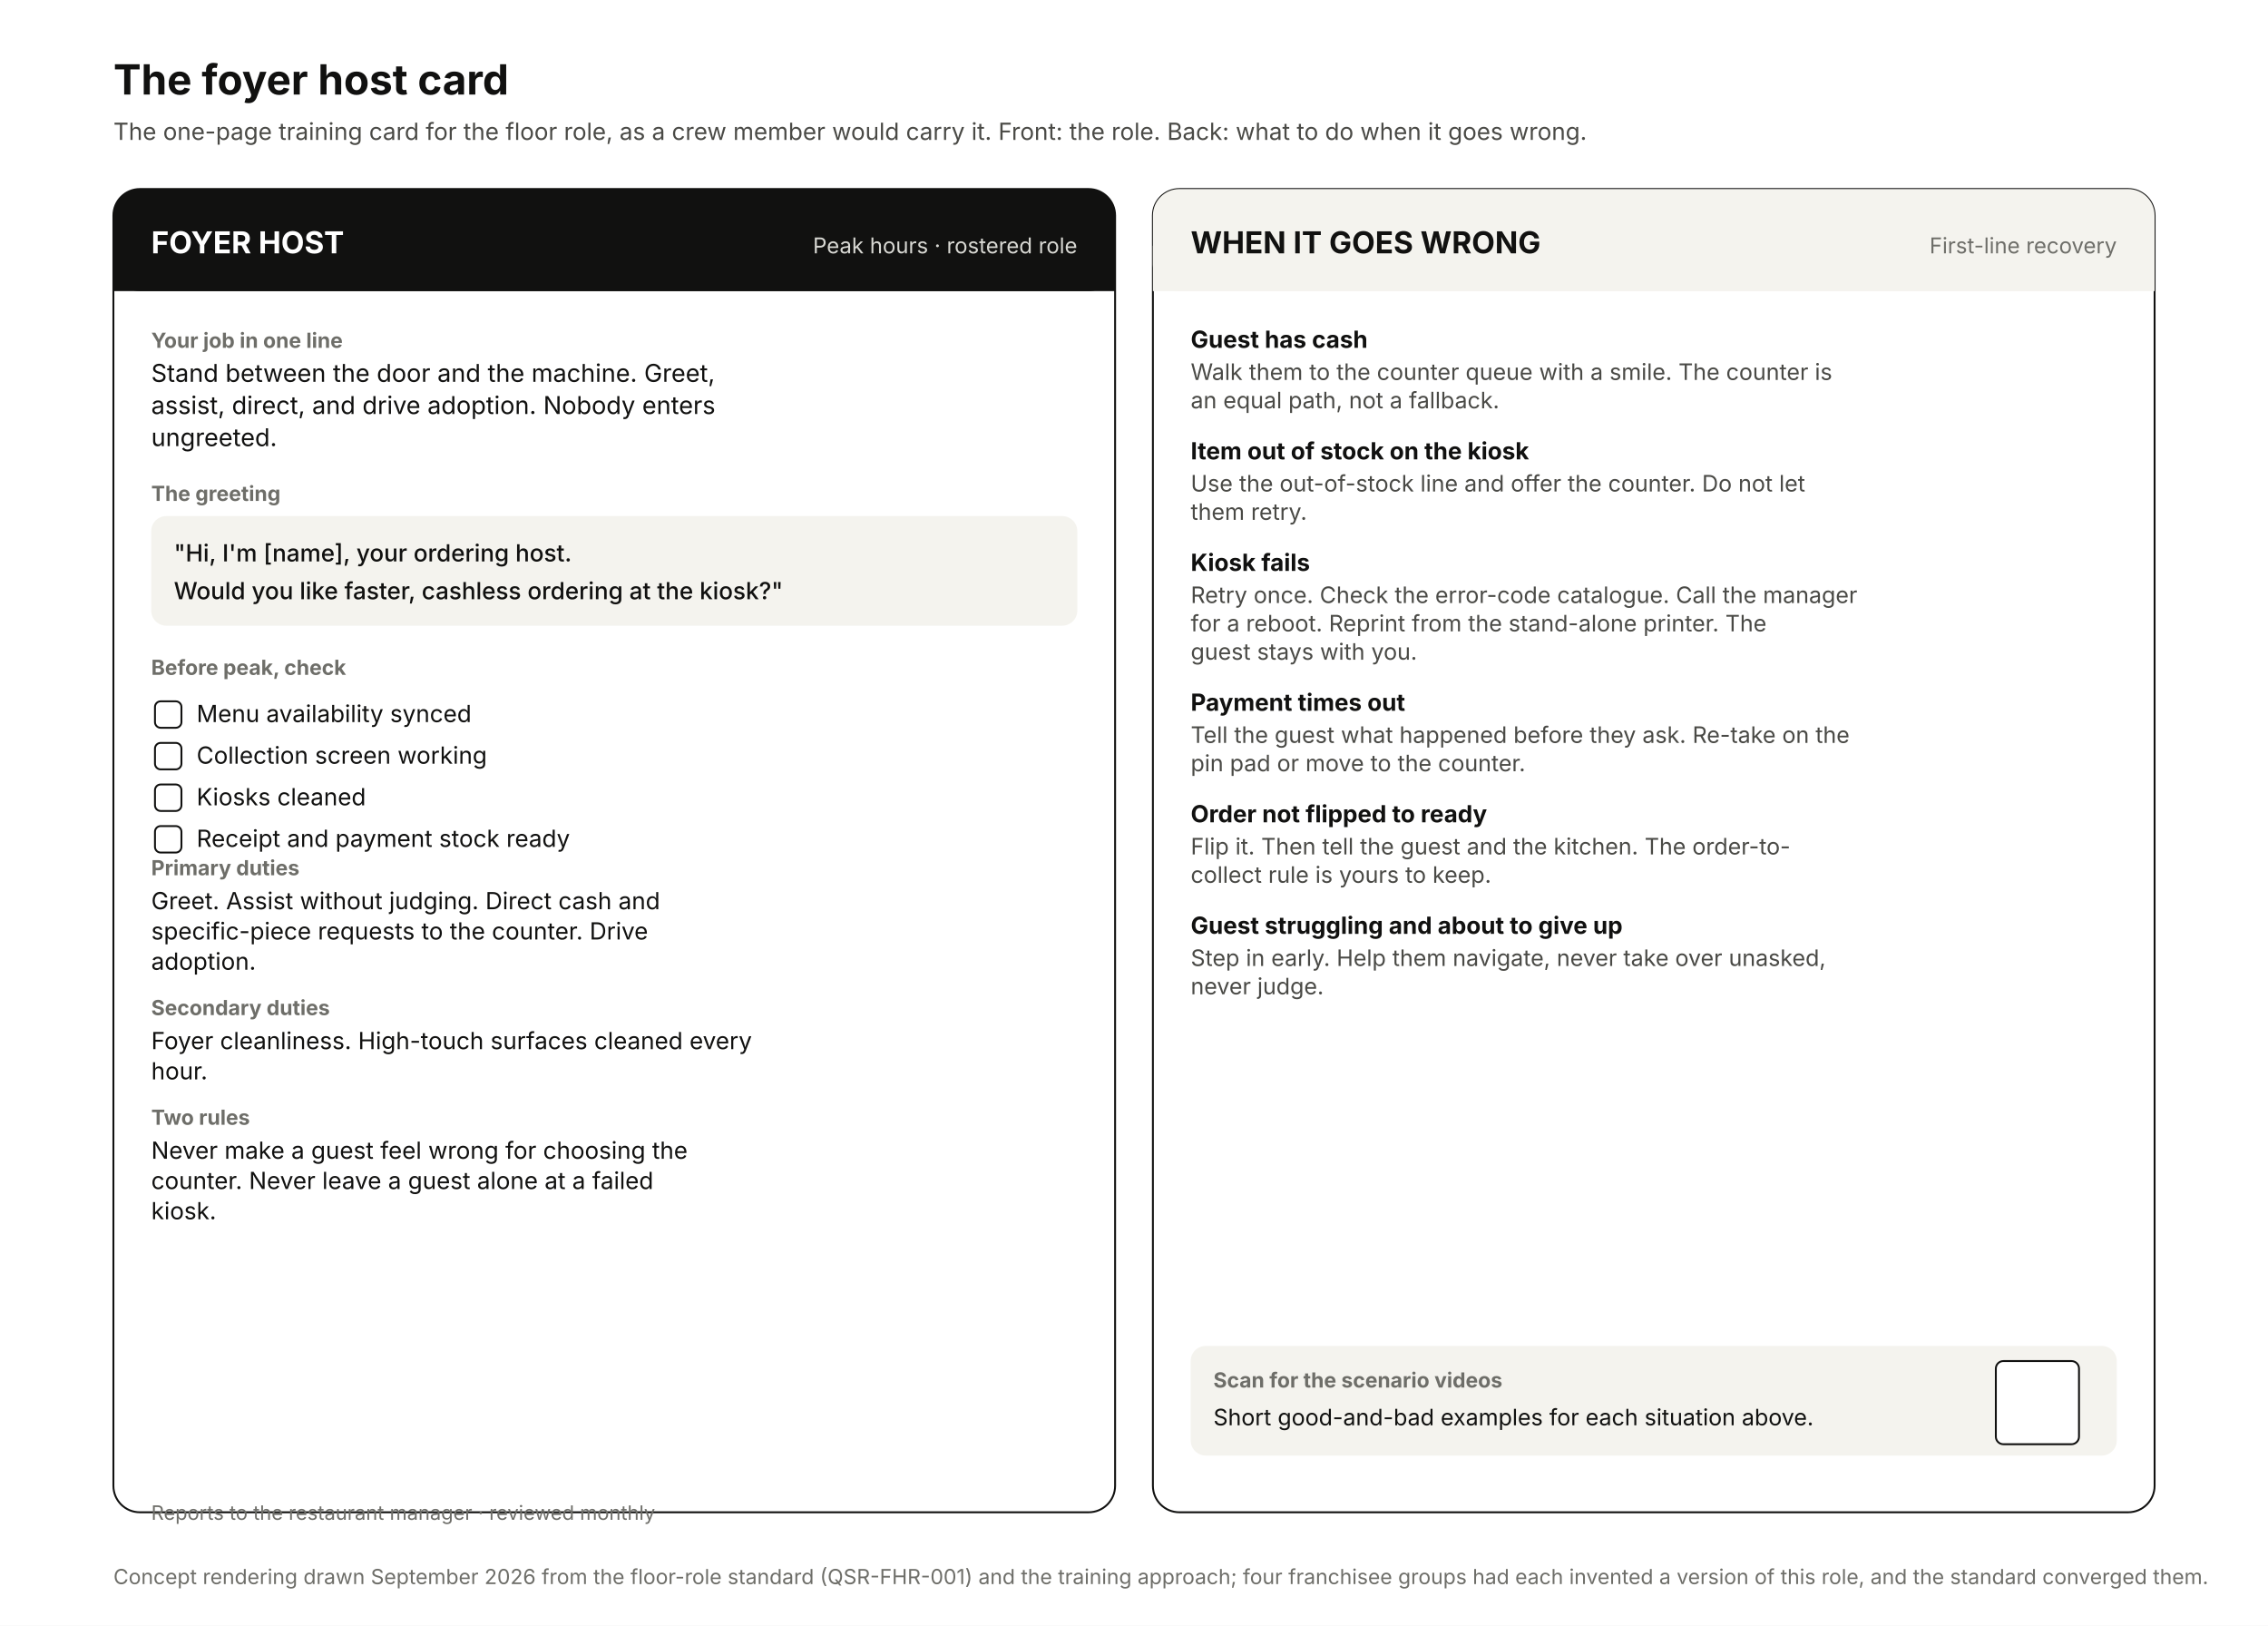
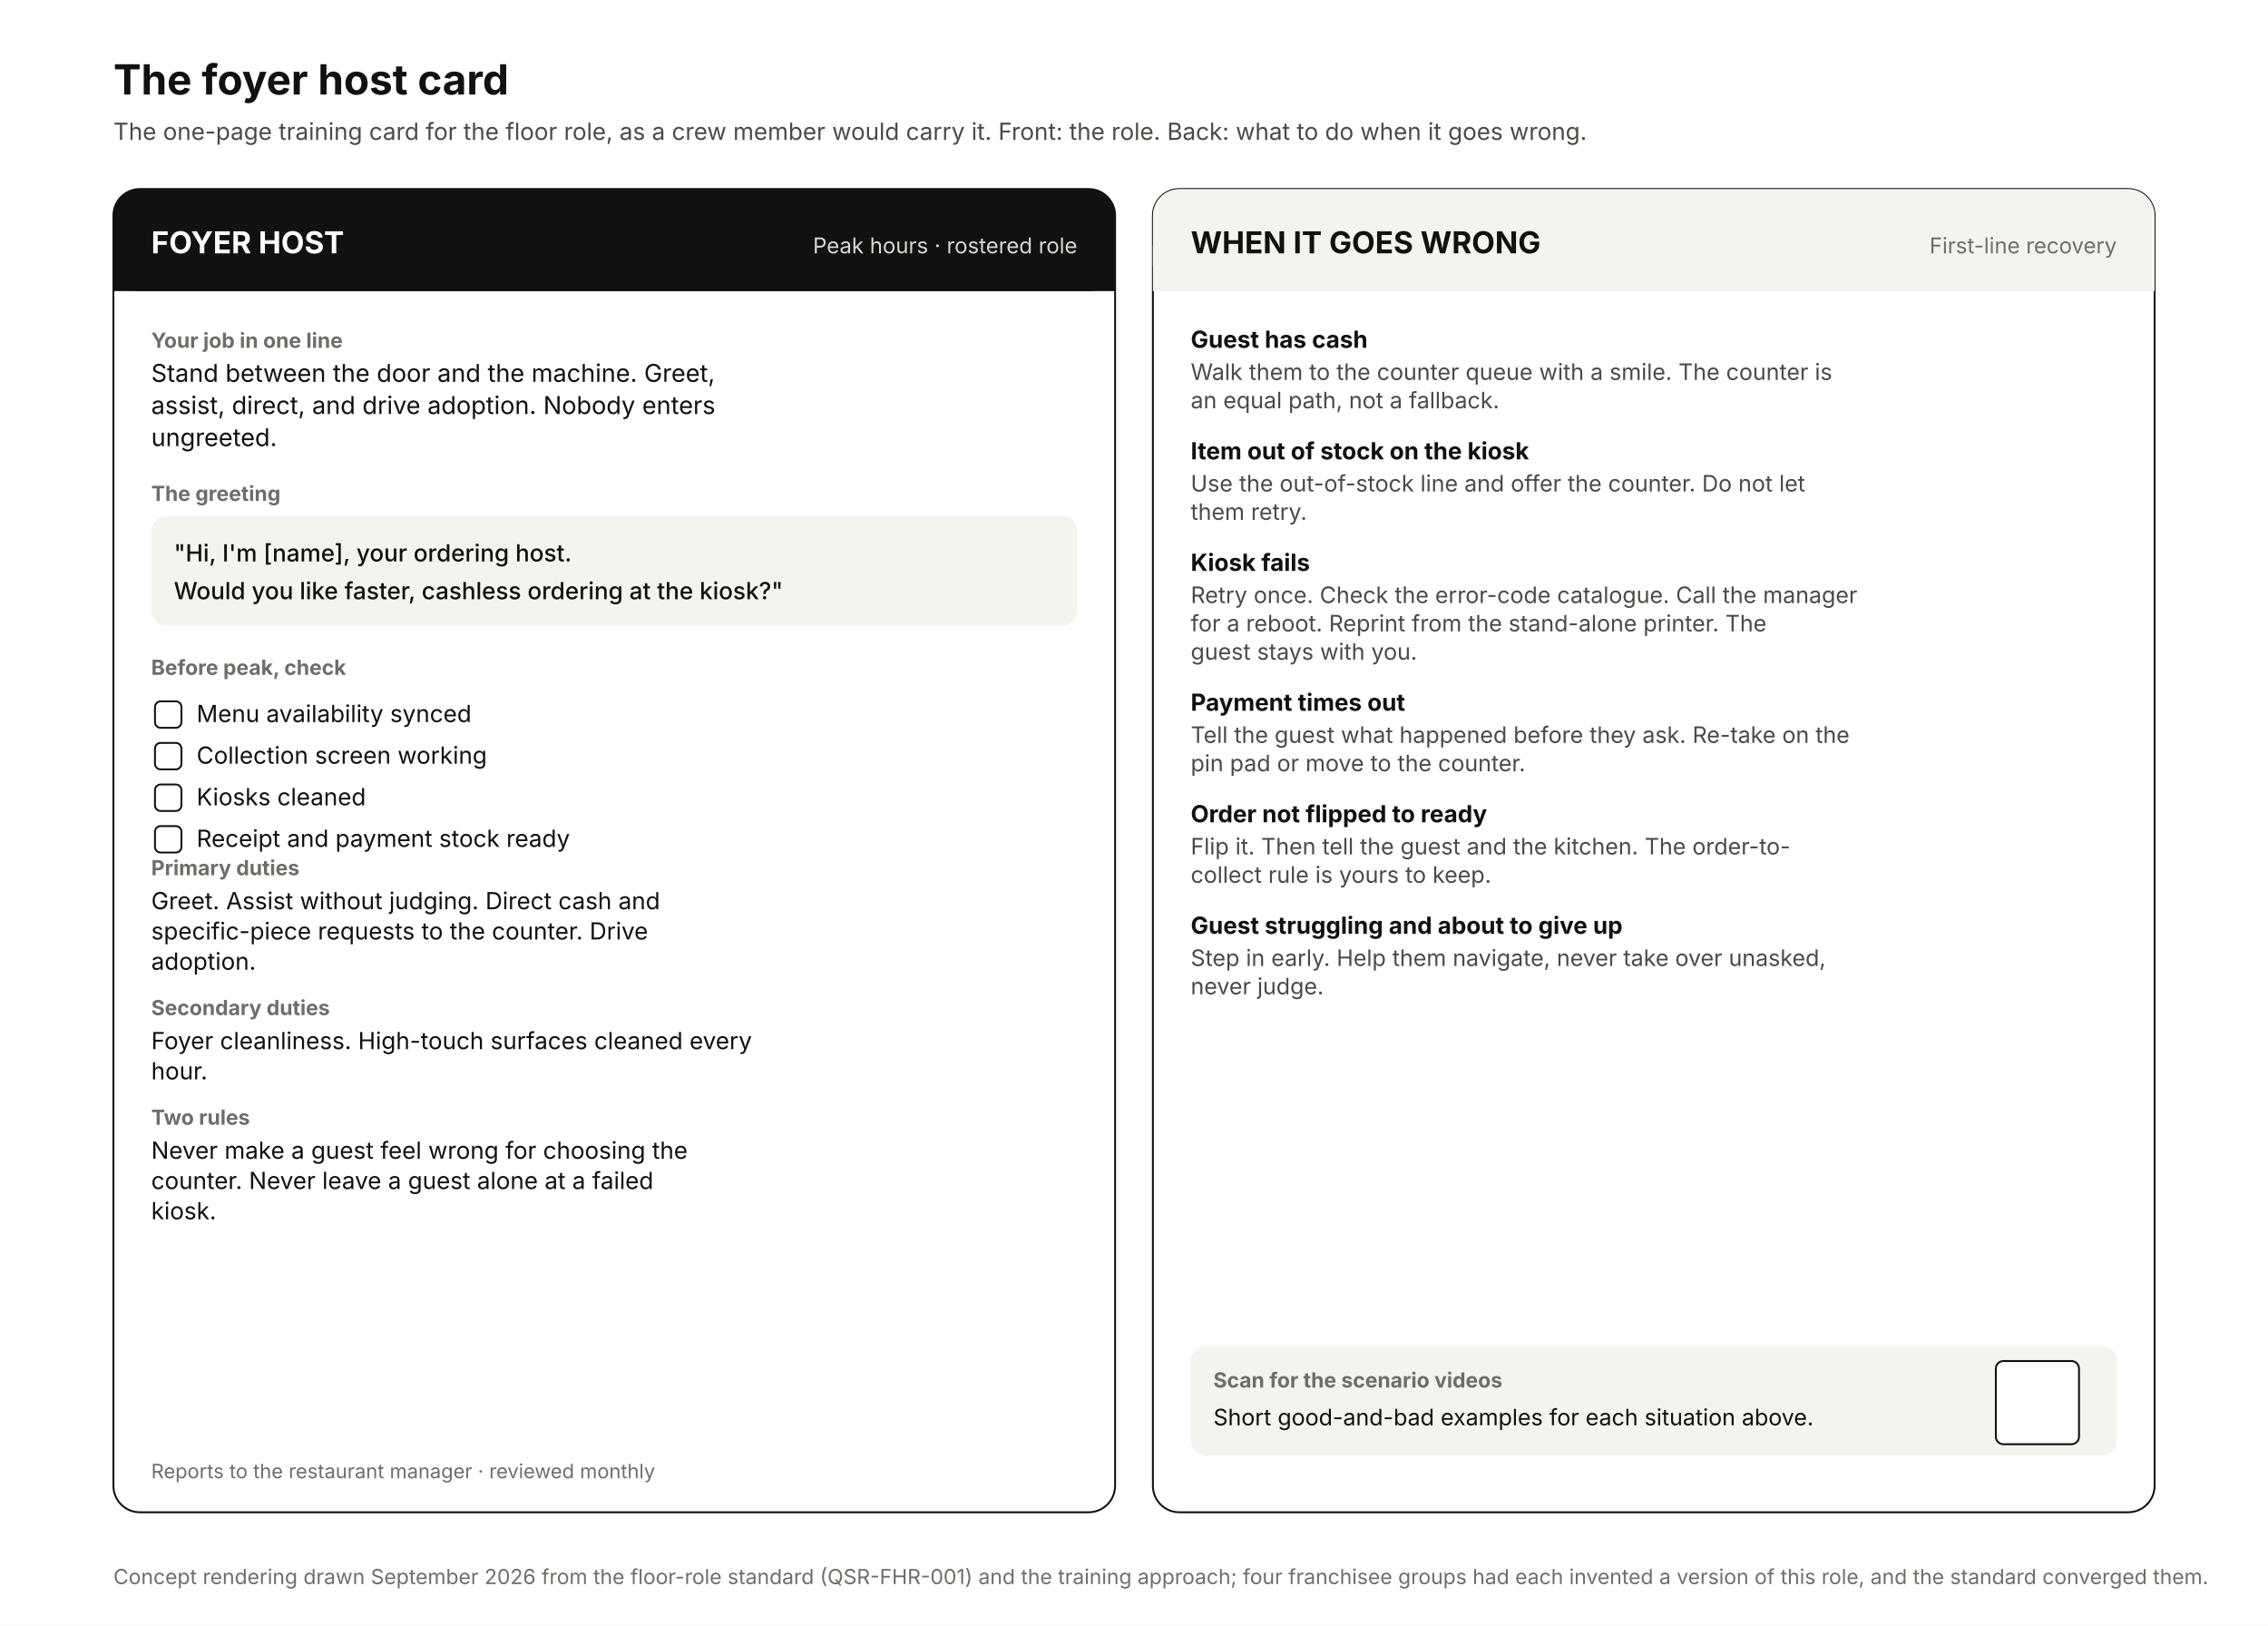
<svg xmlns="http://www.w3.org/2000/svg" width="1200" height="860" viewBox="0 0 1200 860" role="img" aria-label="Foyer host training card, front and back">
  <rect x="0" y="0" width="1200" height="860" rx="0" fill="#fff" stroke="none" />
  <text x="60" y="50" font-family="Inter, Helvetica, Arial, sans-serif" font-size="22" font-weight="700" fill="#111110" text-anchor="start">The foyer host card</text>
  <text x="60" y="74" font-family="Inter, Helvetica, Arial, sans-serif" font-size="12.5" font-weight="400" fill="#4a4a46" text-anchor="start">The one-page training card for the floor role, as a crew member would carry it. Front: the role. Back: what to do when it goes wrong.</text>
  <rect x="60" y="100" width="530" height="700" rx="14" fill="#fff" stroke="#111110" />
  <rect x="60" y="100" width="530" height="54" rx="14" fill="#111110" stroke="none" />
  <rect x="60" y="130" width="530" height="24" fill="#111110" />
  <text x="80" y="134" font-family="Inter, Helvetica, Arial, sans-serif" font-size="16" font-weight="700" fill="#fff" text-anchor="start">FOYER HOST</text>
  <text x="570" y="134" font-family="Inter, Helvetica, Arial, sans-serif" font-size="11.5" font-weight="400" fill="#d8d8d3" text-anchor="end">Peak hours · rostered role</text>
  <text x="80" y="184" font-family="Inter, Helvetica, Arial, sans-serif" font-size="11" font-weight="700" fill="#6e6e69" text-anchor="start">Your job in one line</text>
  <text x="80" y="202" font-family="Inter, Helvetica, Arial, sans-serif" font-size="13" font-weight="400" fill="#111110" text-anchor="start">Stand between the door and the machine. Greet,</text>
  <text x="80" y="219" font-family="Inter, Helvetica, Arial, sans-serif" font-size="13" font-weight="400" fill="#111110" text-anchor="start">assist, direct, and drive adoption. Nobody enters</text>
  <text x="80" y="236" font-family="Inter, Helvetica, Arial, sans-serif" font-size="13" font-weight="400" fill="#111110" text-anchor="start">ungreeted.</text>
  <text x="80" y="265" font-family="Inter, Helvetica, Arial, sans-serif" font-size="11" font-weight="700" fill="#6e6e69" text-anchor="start">The greeting</text>
  <rect x="80" y="273" width="490" height="58" rx="8" fill="#f4f3ee" stroke="none" />
  <text x="92" y="297" font-family="Inter, Helvetica, Arial, sans-serif" font-size="12.5" font-weight="500" fill="#111110">"Hi, I'm [name], your ordering host.</text>
  <text x="92" y="317" font-family="Inter, Helvetica, Arial, sans-serif" font-size="12.5" font-weight="500" fill="#111110">Would you like faster, cashless ordering at the kiosk?"</text>
  <text x="80" y="357" font-family="Inter, Helvetica, Arial, sans-serif" font-size="11" font-weight="700" fill="#6e6e69" text-anchor="start">Before peak, check</text>
  <rect x="82" y="371" width="14" height="14" rx="3" fill="#fff" stroke="#111110" />
  <text x="104" y="382" font-family="Inter, Helvetica, Arial, sans-serif" font-size="12.5" font-weight="400" fill="#111110" text-anchor="start">Menu availability synced</text>
  <rect x="82" y="393" width="14" height="14" rx="3" fill="#fff" stroke="#111110" />
  <text x="104" y="404" font-family="Inter, Helvetica, Arial, sans-serif" font-size="12.5" font-weight="400" fill="#111110" text-anchor="start">Collection screen working</text>
  <rect x="82" y="415" width="14" height="14" rx="3" fill="#fff" stroke="#111110" />
  <text x="104" y="426" font-family="Inter, Helvetica, Arial, sans-serif" font-size="12.5" font-weight="400" fill="#111110" text-anchor="start">Kiosks cleaned</text>
  <rect x="82" y="437" width="14" height="14" rx="3" fill="#fff" stroke="#111110" />
  <text x="104" y="448" font-family="Inter, Helvetica, Arial, sans-serif" font-size="12.5" font-weight="400" fill="#111110" text-anchor="start">Receipt and payment stock ready</text>
  <text x="80" y="463" font-family="Inter, Helvetica, Arial, sans-serif" font-size="11" font-weight="700" fill="#6e6e69" text-anchor="start">Primary duties</text>
  <text x="80" y="481" font-family="Inter, Helvetica, Arial, sans-serif" font-size="12.5" font-weight="400" fill="#111110" text-anchor="start">Greet. Assist without judging. Direct cash and</text>
  <text x="80" y="497" font-family="Inter, Helvetica, Arial, sans-serif" font-size="12.5" font-weight="400" fill="#111110" text-anchor="start">specific-piece requests to the counter. Drive</text>
  <text x="80" y="513" font-family="Inter, Helvetica, Arial, sans-serif" font-size="12.5" font-weight="400" fill="#111110" text-anchor="start">adoption.</text>
  <text x="80" y="537" font-family="Inter, Helvetica, Arial, sans-serif" font-size="11" font-weight="700" fill="#6e6e69" text-anchor="start">Secondary duties</text>
  <text x="80" y="555" font-family="Inter, Helvetica, Arial, sans-serif" font-size="12.5" font-weight="400" fill="#111110" text-anchor="start">Foyer cleanliness. High-touch surfaces cleaned every</text>
  <text x="80" y="571" font-family="Inter, Helvetica, Arial, sans-serif" font-size="12.5" font-weight="400" fill="#111110" text-anchor="start">hour.</text>
  <text x="80" y="595" font-family="Inter, Helvetica, Arial, sans-serif" font-size="11" font-weight="700" fill="#6e6e69" text-anchor="start">Two rules</text>
  <text x="80" y="613" font-family="Inter, Helvetica, Arial, sans-serif" font-size="12.5" font-weight="400" fill="#111110" text-anchor="start">Never make a guest feel wrong for choosing the</text>
  <text x="80" y="629" font-family="Inter, Helvetica, Arial, sans-serif" font-size="12.5" font-weight="400" fill="#111110" text-anchor="start">counter. Never leave a guest alone at a failed</text>
  <text x="80" y="645" font-family="Inter, Helvetica, Arial, sans-serif" font-size="12.5" font-weight="400" fill="#111110" text-anchor="start">kiosk.</text>
-   <text x="80" y="804" font-family="Inter, Helvetica, Arial, sans-serif" font-size="10.5" font-weight="400" fill="#6e6e69" text-anchor="start">Reports to the restaurant manager · reviewed monthly</text>
+   <text x="80" y="782" font-family="Inter, Helvetica, Arial, sans-serif" font-size="10.5" font-weight="400" fill="#6e6e69" text-anchor="start">Reports to the restaurant manager · reviewed monthly</text>
  <rect x="610" y="100" width="530" height="700" rx="14" fill="#fff" stroke="#111110" />
  <rect x="610" y="100" width="530" height="54" rx="14" fill="#f4f3ee" stroke="none" />
  <rect x="610" y="130" width="530" height="24" fill="#f4f3ee" />
  <text x="630" y="134" font-family="Inter, Helvetica, Arial, sans-serif" font-size="16" font-weight="700" fill="#111110" text-anchor="start">WHEN IT GOES WRONG</text>
  <text x="1120" y="134" font-family="Inter, Helvetica, Arial, sans-serif" font-size="11.5" font-weight="400" fill="#6e6e69" text-anchor="end">First-line recovery</text>
  <text x="630" y="184" font-family="Inter, Helvetica, Arial, sans-serif" font-size="12.5" font-weight="700" fill="#111110" text-anchor="start">Guest has cash</text>
  <text x="630" y="201" font-family="Inter, Helvetica, Arial, sans-serif" font-size="12" font-weight="400" fill="#4a4a46" text-anchor="start">Walk them to the counter queue with a smile. The counter is</text>
  <text x="630" y="216" font-family="Inter, Helvetica, Arial, sans-serif" font-size="12" font-weight="400" fill="#4a4a46" text-anchor="start">an equal path, not a fallback.</text>
  <text x="630" y="243" font-family="Inter, Helvetica, Arial, sans-serif" font-size="12.5" font-weight="700" fill="#111110" text-anchor="start">Item out of stock on the kiosk</text>
  <text x="630" y="260" font-family="Inter, Helvetica, Arial, sans-serif" font-size="12" font-weight="400" fill="#4a4a46" text-anchor="start">Use the out-of-stock line and offer the counter. Do not let</text>
  <text x="630" y="275" font-family="Inter, Helvetica, Arial, sans-serif" font-size="12" font-weight="400" fill="#4a4a46" text-anchor="start">them retry.</text>
  <text x="630" y="302" font-family="Inter, Helvetica, Arial, sans-serif" font-size="12.5" font-weight="700" fill="#111110" text-anchor="start">Kiosk fails</text>
  <text x="630" y="319" font-family="Inter, Helvetica, Arial, sans-serif" font-size="12" font-weight="400" fill="#4a4a46" text-anchor="start">Retry once. Check the error-code catalogue. Call the manager</text>
  <text x="630" y="334" font-family="Inter, Helvetica, Arial, sans-serif" font-size="12" font-weight="400" fill="#4a4a46" text-anchor="start">for a reboot. Reprint from the stand-alone printer. The</text>
  <text x="630" y="349" font-family="Inter, Helvetica, Arial, sans-serif" font-size="12" font-weight="400" fill="#4a4a46" text-anchor="start">guest stays with you.</text>
  <text x="630" y="376" font-family="Inter, Helvetica, Arial, sans-serif" font-size="12.5" font-weight="700" fill="#111110" text-anchor="start">Payment times out</text>
  <text x="630" y="393" font-family="Inter, Helvetica, Arial, sans-serif" font-size="12" font-weight="400" fill="#4a4a46" text-anchor="start">Tell the guest what happened before they ask. Re-take on the</text>
  <text x="630" y="408" font-family="Inter, Helvetica, Arial, sans-serif" font-size="12" font-weight="400" fill="#4a4a46" text-anchor="start">pin pad or move to the counter.</text>
  <text x="630" y="435" font-family="Inter, Helvetica, Arial, sans-serif" font-size="12.5" font-weight="700" fill="#111110" text-anchor="start">Order not flipped to ready</text>
  <text x="630" y="452" font-family="Inter, Helvetica, Arial, sans-serif" font-size="12" font-weight="400" fill="#4a4a46" text-anchor="start">Flip it. Then tell the guest and the kitchen. The order-to-</text>
  <text x="630" y="467" font-family="Inter, Helvetica, Arial, sans-serif" font-size="12" font-weight="400" fill="#4a4a46" text-anchor="start">collect rule is yours to keep.</text>
  <text x="630" y="494" font-family="Inter, Helvetica, Arial, sans-serif" font-size="12.5" font-weight="700" fill="#111110" text-anchor="start">Guest struggling and about to give up</text>
  <text x="630" y="511" font-family="Inter, Helvetica, Arial, sans-serif" font-size="12" font-weight="400" fill="#4a4a46" text-anchor="start">Step in early. Help them navigate, never take over unasked,</text>
  <text x="630" y="526" font-family="Inter, Helvetica, Arial, sans-serif" font-size="12" font-weight="400" fill="#4a4a46" text-anchor="start">never judge.</text>
  <rect x="630" y="712" width="490" height="58" rx="8" fill="#f4f3ee" stroke="none" />
  <text x="642" y="734" font-family="Inter, Helvetica, Arial, sans-serif" font-size="11" font-weight="700" fill="#6e6e69" text-anchor="start">Scan for the scenario videos</text>
  <text x="642" y="754" font-family="Inter, Helvetica, Arial, sans-serif" font-size="12" font-weight="400" fill="#111110" text-anchor="start">Short good-and-bad examples for each situation above.</text>
  <rect x="1056" y="720" width="44" height="44" rx="4" fill="#fff" stroke="#111110" />
  <text x="60" y="838" font-family="Inter, Helvetica, Arial, sans-serif" font-size="11" font-weight="400" fill="#6e6e69" text-anchor="start">Concept rendering drawn September 2026 from the floor-role standard (QSR-FHR-001) and the training approach; four franchisee groups had each invented a version of this role, and the standard converged them.</text>
</svg>
